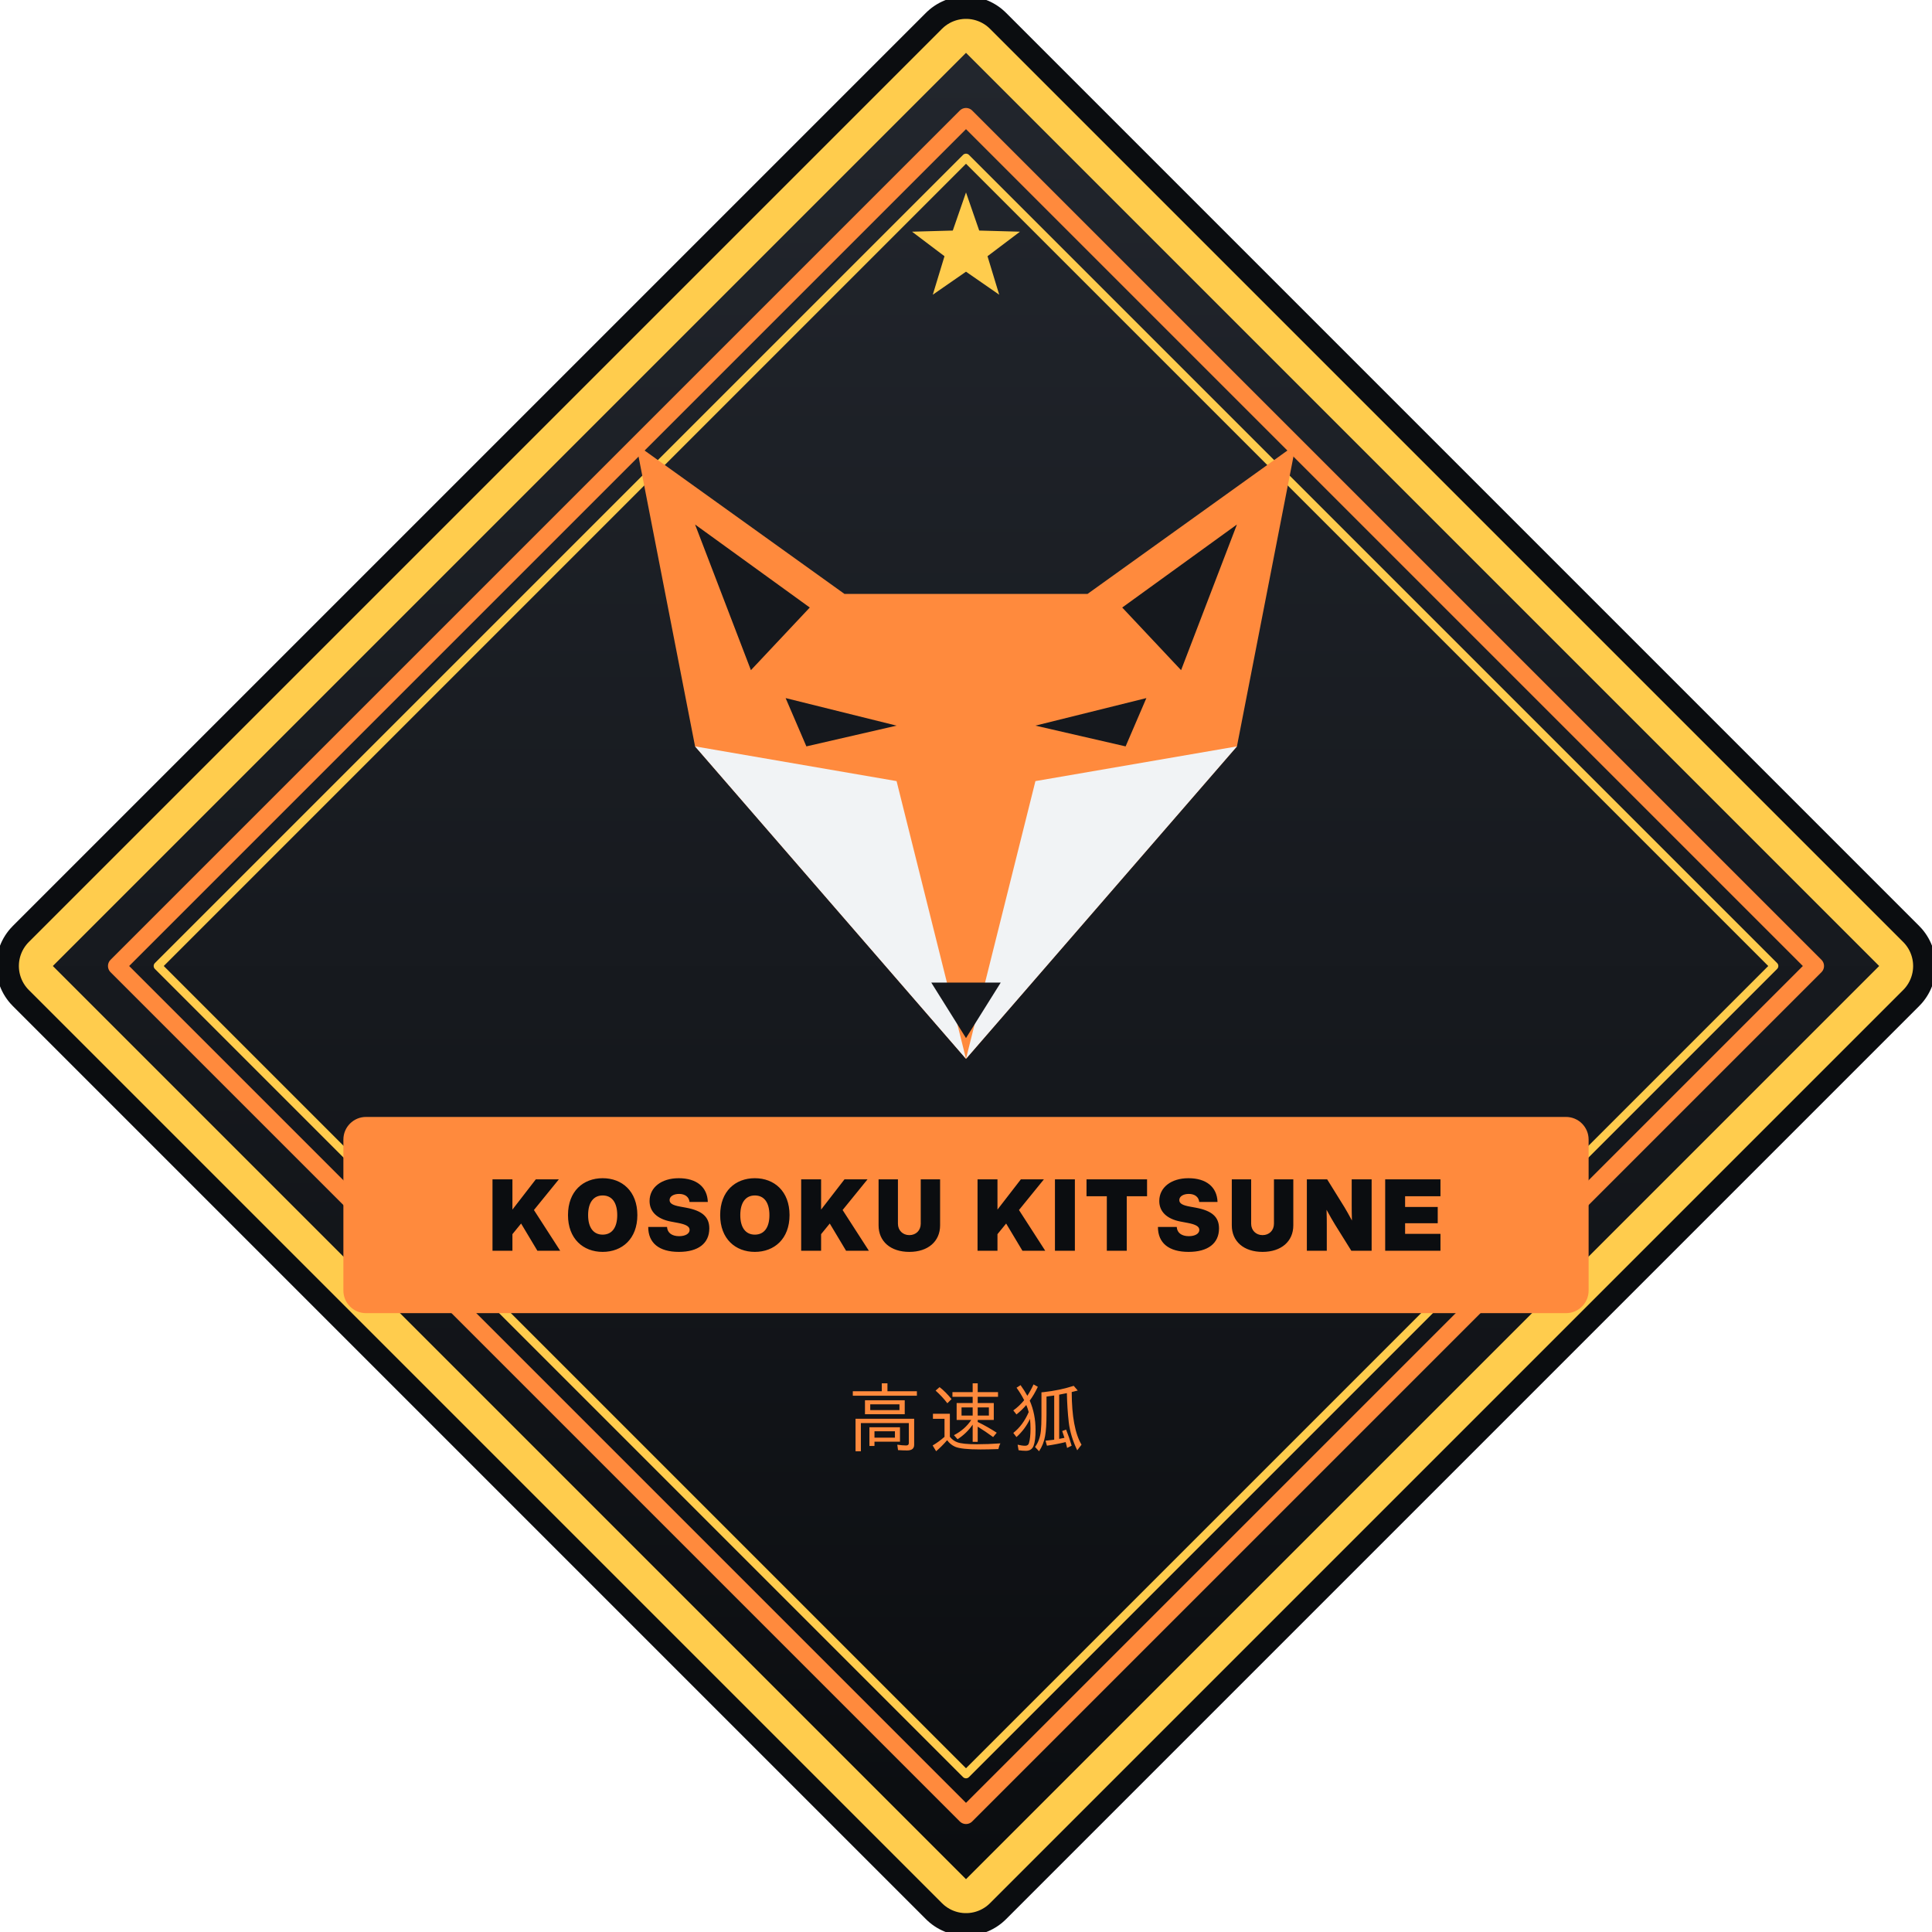
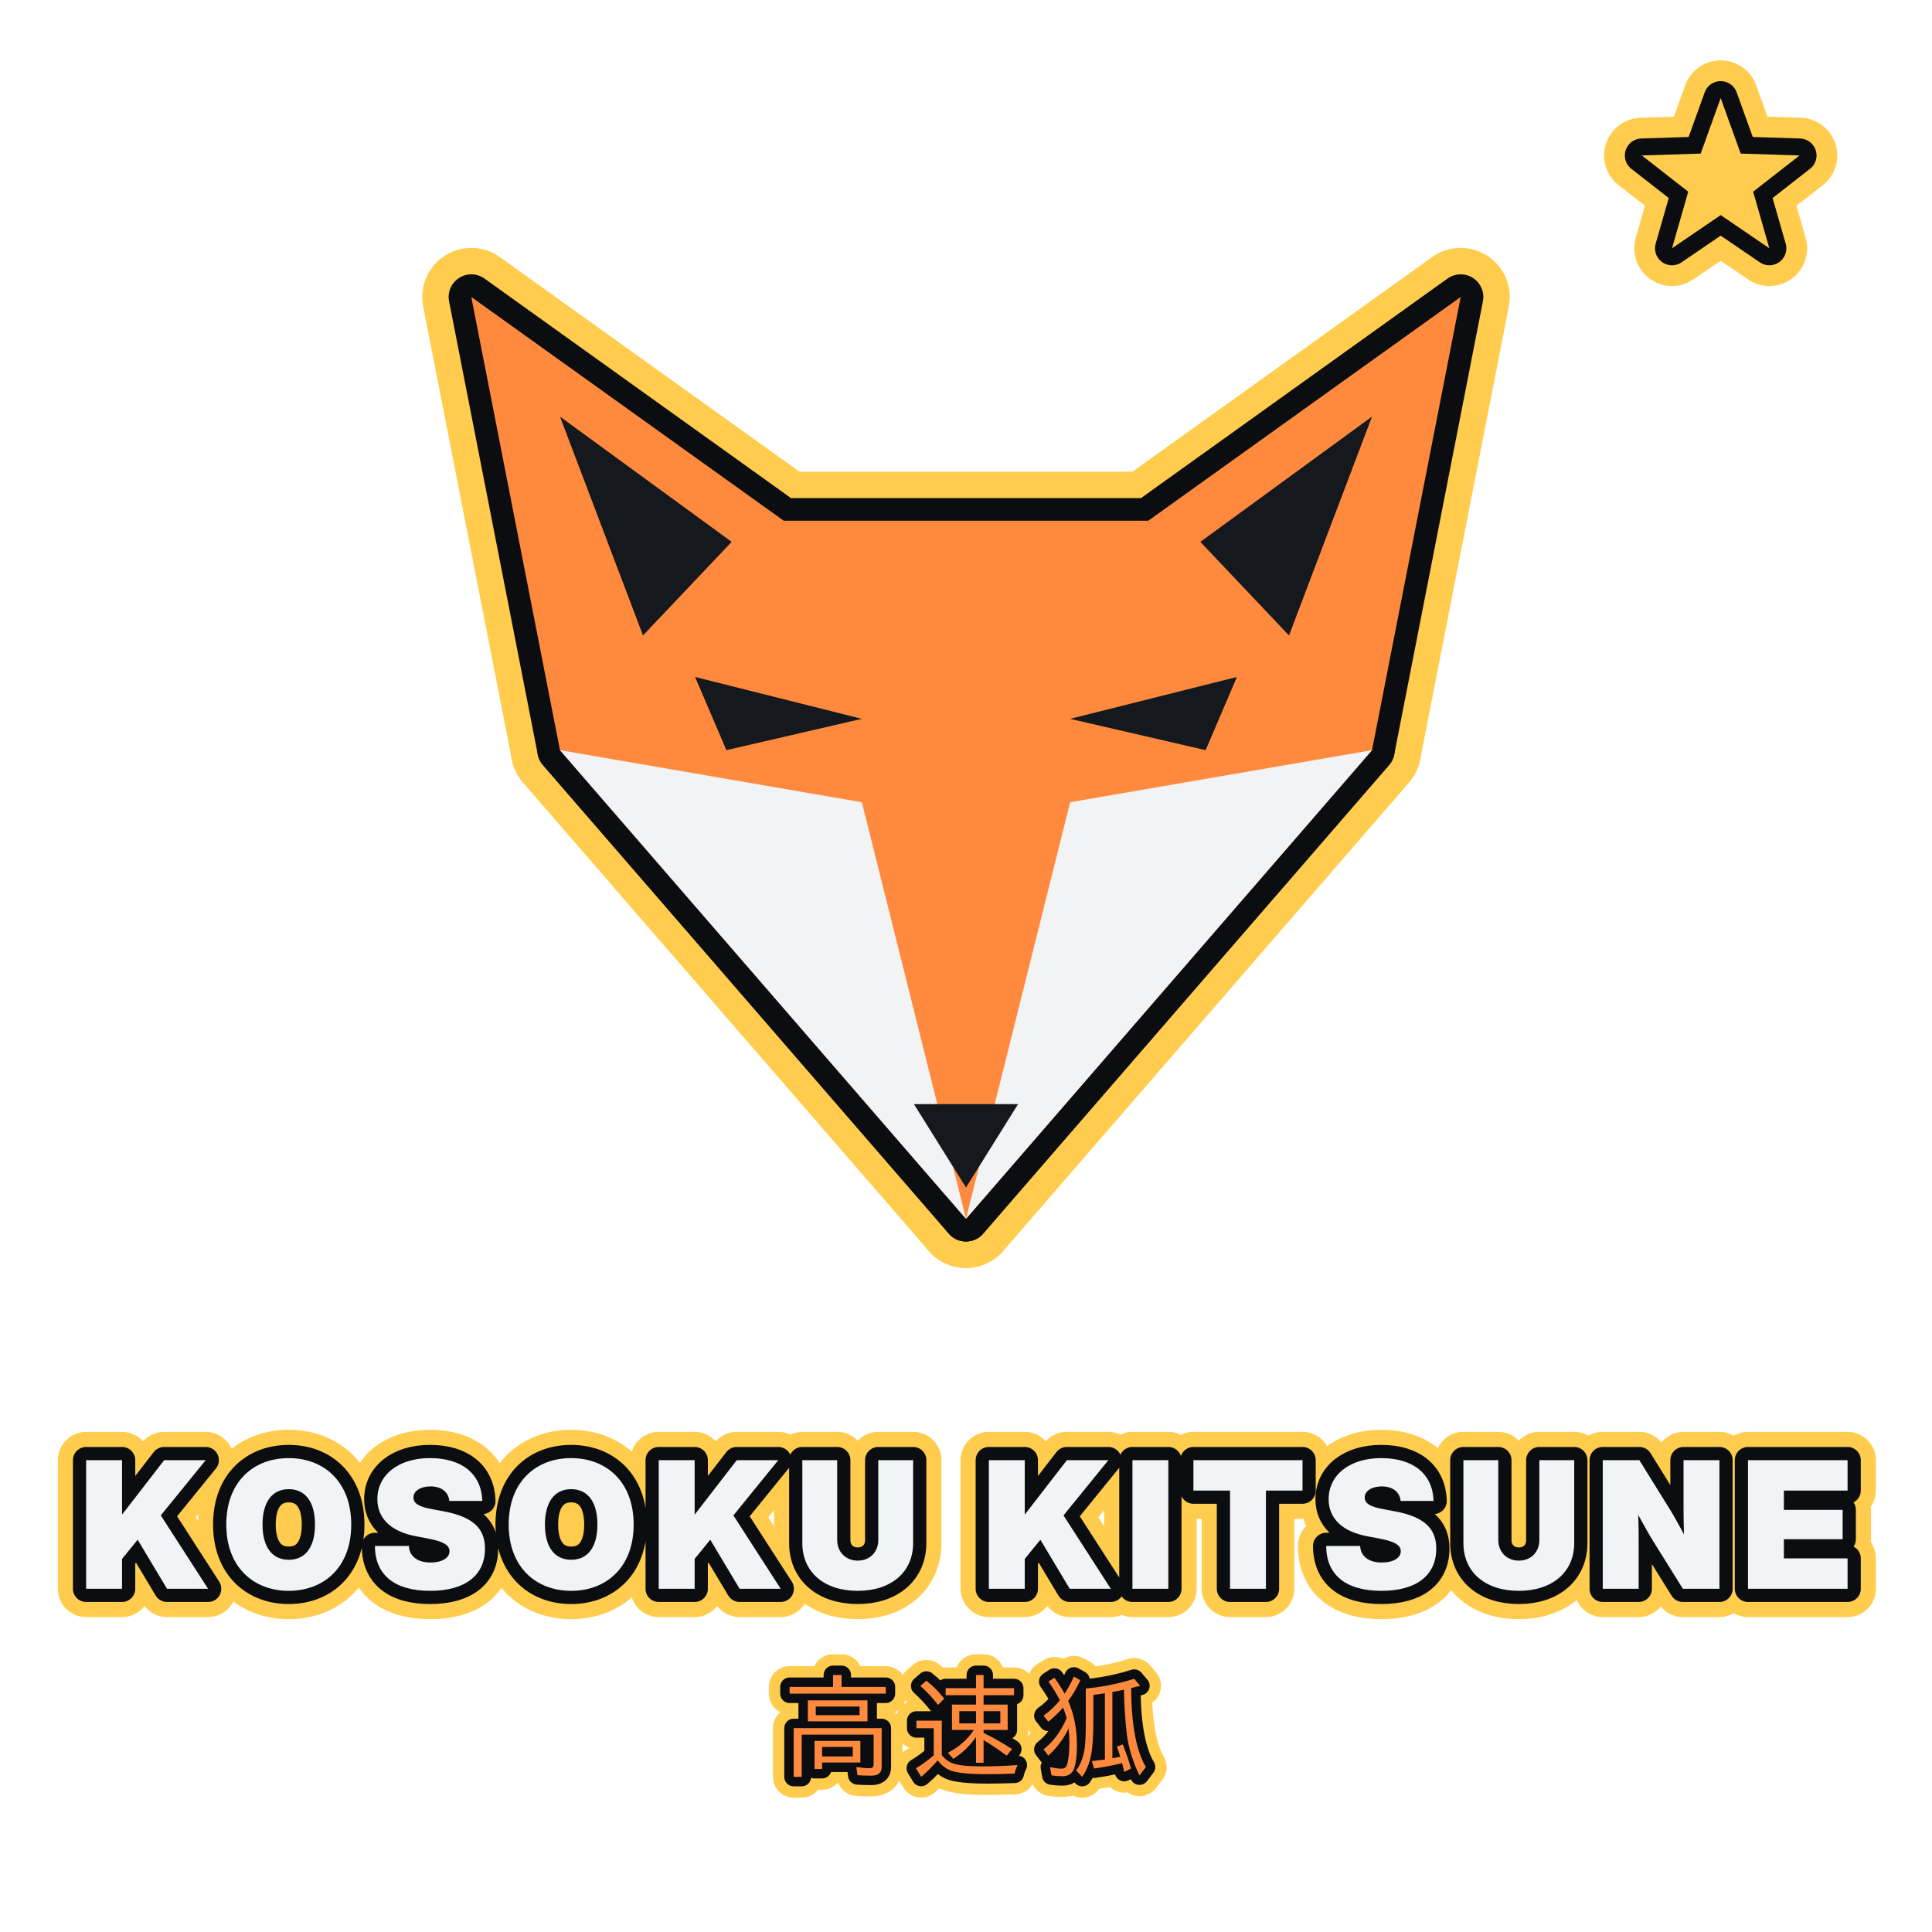
<svg xmlns="http://www.w3.org/2000/svg" viewBox="0 0 512 512" width="512" height="512">
-   <defs>
-     <linearGradient id="lg_t_kitsune_l" x1="0" y1="0" x2="0" y2="1">
-       <stop offset="0" stop-color="#22262d" />
-       <stop offset="1" stop-color="#0b0d10" />
-     </linearGradient>
-   </defs>
+   <defs />
  <g id="schnitt">
-     <path d="M256 14 L498 256 L256 498 L14 256 Z" fill="#0b0d10" stroke="#0b0d10" stroke-width="30" stroke-linejoin="round" />
-     <path d="M256 14 L498 256 L256 498 L14 256 Z" fill="#ffcc4d" stroke="#ffcc4d" stroke-width="18" stroke-linejoin="round" />
+     <path d="M124.9 78.7 L207.7 138 L304.3 138 L387.1 78.7 L363.6 198.8 L256 323 L148.4 198.8 Z" fill="#ffcc4d" stroke="#ffcc4d" stroke-width="26" stroke-linejoin="round" />
+     <path d="M148.4 110.4 L193.9 143.6 L170.4 168.4 Z" fill="#ffcc4d" stroke="#ffcc4d" stroke-width="26" stroke-linejoin="round" />
+     <path d="M363.6 110.4 L318.1 143.6 L341.6 168.4 Z" fill="#ffcc4d" stroke="#ffcc4d" stroke-width="26" stroke-linejoin="round" />
+     <path d="M148.4 198.8 L228.4 212.6 L256 323 Z" fill="#ffcc4d" stroke="#ffcc4d" stroke-width="26" stroke-linejoin="round" />
+     <path d="M363.6 198.8 L283.6 212.6 L256 323 Z" fill="#ffcc4d" stroke="#ffcc4d" stroke-width="26" stroke-linejoin="round" />
+     <path d="M184.2 179.4 L228.4 190.5 L192.5 198.8 Z" fill="#ffcc4d" stroke="#ffcc4d" stroke-width="26" stroke-linejoin="round" />
+     <path d="M327.8 179.4 L283.6 190.5 L319.5 198.8 Z" fill="#ffcc4d" stroke="#ffcc4d" stroke-width="26" stroke-linejoin="round" />
+     <path d="M242.2 292.6 L269.8 292.6 L256 314.7 Z" fill="#ffcc4d" stroke="#ffcc4d" stroke-width="26" stroke-linejoin="round" />
+     <path d="M22.83 421.039H32.344V413.126L36.484 408.048L44.26 421.039H55.147L42.613 401.599L54.507 386.961H43.505L36.736 395.721C35.272 397.619 33.808 399.494 32.344 401.393V386.961H22.83Z M76.524 421.588C85.787 421.588 93.083 415.39 93.083 404.023C93.083 392.633 85.787 386.412 76.524 386.412C67.216 386.412 59.965 392.633 59.965 404.023C59.965 415.321 67.216 421.588 76.524 421.588ZM76.524 413.354C72.064 413.354 69.571 409.901 69.571 404.023C69.571 398.122 72.064 394.646 76.524 394.646C81.007 394.646 83.477 398.122 83.477 404.023C83.477 409.901 81.007 413.354 76.524 413.354Z M114.003 421.588C123.243 421.588 128.526 417.517 128.526 410.381C128.526 404.938 125.21 401.919 117.388 400.478L114.643 399.975C111.098 399.334 109.566 398.465 109.566 396.841C109.566 395.126 111.441 393.914 114.117 393.914C116.953 393.914 118.852 395.377 119.08 397.756H127.817C127.588 390.62 122.442 386.412 113.934 386.412C105.655 386.412 100.005 390.826 100.005 397.299C100.005 402.353 103.573 405.853 110.16 407.111L113.545 407.751C117.388 408.483 119.126 409.443 119.126 411.09C119.126 412.874 117.113 414.086 114.117 414.086C110.664 414.086 108.491 412.462 108.354 409.695H99.365C99.365 417.357 104.557 421.588 114.003 421.588Z M151.367 421.588C160.63 421.588 167.926 415.39 167.926 404.023C167.926 392.633 160.63 386.412 151.367 386.412C142.058 386.412 134.808 392.633 134.808 404.023C134.808 415.321 142.058 421.588 151.367 421.588ZM151.367 413.354C146.907 413.354 144.414 409.901 144.414 404.023C144.414 398.122 146.907 394.646 151.367 394.646C155.85 394.646 158.32 398.122 158.32 404.023C158.32 409.901 155.85 413.354 151.367 413.354Z M174.574 421.039H184.088V413.126L188.228 408.048L196.004 421.039H206.891L194.358 401.599L206.251 386.961H195.25L188.48 395.721C187.016 397.619 185.552 399.494 184.088 401.393V386.961H174.574Z M227.308 421.588C236.205 421.588 241.991 416.602 241.991 408.917V386.961H232.751V408.14C232.751 411.319 230.51 413.583 227.308 413.583C224.152 413.583 221.864 411.296 221.864 408.14V386.961H212.624V408.917C212.624 416.625 218.388 421.588 227.308 421.588Z  M262.057 421.039H271.572V413.126L275.711 408.048L283.488 421.039H294.374L281.841 401.599L293.734 386.961H282.733L275.963 395.721C274.499 397.619 273.035 399.494 271.572 401.393V386.961H262.057Z M309.622 386.961H300.108V421.039H309.622Z M316.27 395.012H325.967V421.039H335.482V395.012H345.179V386.961H316.27Z M366.099 421.588C375.339 421.588 380.623 417.517 380.623 410.381C380.623 404.938 377.306 401.919 369.484 400.478L366.74 399.975C363.195 399.334 361.662 398.465 361.662 396.841C361.662 395.126 363.538 393.914 366.214 393.914C369.05 393.914 370.948 395.377 371.177 397.756H379.914C379.685 390.62 374.539 386.412 366.031 386.412C357.751 386.412 352.102 390.826 352.102 397.299C352.102 402.353 355.67 405.853 362.257 407.111L365.642 407.751C369.484 408.483 371.222 409.443 371.222 411.09C371.222 412.874 369.21 414.086 366.214 414.086C362.76 414.086 360.587 412.462 360.45 409.695H351.461C351.461 417.357 356.653 421.588 366.099 421.588Z M402.503 421.588C411.4 421.588 417.186 416.602 417.186 408.917V386.961H407.946V408.14C407.946 411.319 405.705 413.583 402.503 413.583C399.347 413.583 397.059 411.296 397.059 408.14V386.961H387.819V408.917C387.819 416.625 393.583 421.588 402.503 421.588Z M424.749 421.039H434.264V408.597C434.264 407.225 434.264 404.549 434.149 401.484C435.75 404.435 437.26 407.065 438.22 408.597L445.974 421.039H455.671V386.961H446.157V399.449C446.157 401.072 446.18 403.84 446.271 406.607C444.945 404.16 443.549 401.621 442.749 400.341L434.447 386.961H424.749Z M463.234 421.039H489.628V412.988H472.749V407.911H488.324V400.135H472.749V395.012H489.628V386.961H463.234Z" fill="#ffcc4d" stroke="#ffcc4d" stroke-width="15" stroke-linejoin="round" />
+     <path d="M228.006 461.359V467.086H217.869V468.8H215.862V461.359ZM225.999 462.955H217.869V465.489H225.999ZM223.025 447.047H234.729V448.82H209.256V447.047H220.77V443.898H223.025ZM229.896 450.621V456.173H214.09V450.621ZM216.185 452.247V454.547H227.801V452.247ZM233.646 457.975V468.317Q233.646 470.572 230.862 470.572Q229.046 470.572 227.229 470.441L226.937 468.287Q229.061 468.595 230.467 468.595Q231.521 468.595 231.521 467.628V459.689H212.464V470.895H210.34V457.975Z M258.651 460.319Q256.264 463.79 252.646 466.119L251.21 464.508Q255.648 462.179 258.08 458.458H252.279V451.735H258.651V449.244H250.609V447.384H258.651V443.898H260.658V447.384H268.729V449.244H260.658V451.735H267.045V458.458H260.658V459.264L260.922 459.381Q264.408 461.066 268.217 463.527L266.781 465.255Q263.676 462.97 260.658 461.124V467.145H258.651ZM258.651 453.478H254.228V456.715H258.651ZM260.658 453.478V456.715H265.097V453.478ZM249.584 465.138Q250.785 466.661 252.499 467.306Q254.608 468.112 260.38 468.112Q264.76 468.112 269.682 467.76Q269.14 468.756 268.876 470.03Q264.569 470.177 261.757 470.177Q254.125 470.177 251.649 469.093Q249.76 468.243 248.5 466.5Q246.303 469.049 244.12 470.88L242.743 468.595Q245.131 467.189 247.46 465.167V458.004H242.86V455.997H249.584ZM248.588 451.822Q246.654 449.259 243.915 446.783L245.497 445.406Q247.973 447.325 250.243 450.167Z M283.188 458.033Q281.27 462.12 277.812 465.255L276.553 463.614Q280.464 460.509 282.676 455.323Q282.207 453.595 281.709 452.511Q280.054 454.474 277.812 456.261L276.553 454.664Q278.882 453.024 280.874 450.592Q279.556 447.999 277.842 445.641L279.438 444.615Q281.05 446.871 282.134 448.849Q283.452 446.827 284.595 444.322L286.309 445.275Q284.8 448.468 283.086 450.768Q285.4 456.114 285.4 462.413Q285.4 466.647 284.624 468.712Q283.862 470.719 281.533 470.719Q280.127 470.719 278.647 470.485L278.267 468.287Q280.083 468.712 281.27 468.712Q282.456 468.712 282.764 467.687Q283.394 465.665 283.394 461.842Q283.394 459.967 283.188 458.033ZM289.751 449.156V456.027Q289.751 461.915 289.18 464.904Q288.594 468.214 286.792 470.895L285.195 469.196Q287.1 466.603 287.51 462.853Q287.744 460.597 287.744 456.862V447.472Q288.315 447.413 288.667 447.384Q294.951 446.696 300.576 444.894L302.173 446.754Q300.723 447.135 299.771 447.355Q299.814 461.798 303.667 468.287L301.968 470.514Q299.272 464.947 298.599 459.381Q297.983 453.976 297.852 447.794L297.544 447.853Q296.621 448.072 294.79 448.395V465.973Q296.533 465.651 296.885 465.563Q296.489 464.259 295.991 462.853L297.544 462.296Q298.804 465.431 299.741 468.683L297.939 469.576L297.793 468.946Q297.603 468.068 297.368 467.247Q293.97 468.097 289.927 468.683L289.355 466.705Q290.542 466.573 292.549 466.339L292.812 466.28V448.732Q290.923 449.039 289.751 449.156Z" fill="#ffcc4d" stroke="#ffcc4d" stroke-width="11" stroke-linejoin="round" />
+     <path d="M456 26 L461.3 40.7 L476.9 41.2 L464.6 50.8 L468.9 65.8 L456 57 L443.1 65.8 L447.4 50.8 L435.1 41.2 L450.7 40.7 Z" fill="#ffcc4d" stroke="#ffcc4d" stroke-width="20" stroke-linejoin="round" />
  </g>
  <g id="grund">
-     <path d="M256 14 L498 256 L256 498 L14 256 Z" fill="url(#lg_t_kitsune_l)" />
-   </g>
-   <g id="rahmen">
-     <g transform="translate(256 256) scale(.93) translate(-256 -256)">
-       <path d="M256 14 L498 256 L256 498 L14 256 Z" fill="none" stroke="#ff8a3d" stroke-width="5" stroke-linejoin="round" />
-     </g>
-     <g transform="translate(256 256) scale(.885) translate(-256 -256)">
-       <path d="M256 14 L498 256 L256 498 L14 256 Z" fill="none" stroke="#ffcc4d" stroke-width="2.5" stroke-linejoin="round" />
-     </g>
+     <path d="M124.9 78.7 L207.7 138 L304.3 138 L387.1 78.7 L363.6 198.8 L256 323 L148.4 198.8 Z" fill="#0b0d10" stroke="#0b0d10" stroke-width="12" stroke-linejoin="round" />
+     <path d="M148.4 110.4 L193.9 143.6 L170.4 168.4 Z" fill="#0b0d10" stroke="#0b0d10" stroke-width="12" stroke-linejoin="round" />
+     <path d="M363.6 110.4 L318.1 143.6 L341.6 168.4 Z" fill="#0b0d10" stroke="#0b0d10" stroke-width="12" stroke-linejoin="round" />
+     <path d="M148.4 198.8 L228.4 212.6 L256 323 Z" fill="#0b0d10" stroke="#0b0d10" stroke-width="12" stroke-linejoin="round" />
+     <path d="M363.6 198.8 L283.6 212.6 L256 323 Z" fill="#0b0d10" stroke="#0b0d10" stroke-width="12" stroke-linejoin="round" />
+     <path d="M184.2 179.4 L228.4 190.5 L192.5 198.8 Z" fill="#0b0d10" stroke="#0b0d10" stroke-width="12" stroke-linejoin="round" />
+     <path d="M327.8 179.4 L283.6 190.5 L319.5 198.8 Z" fill="#0b0d10" stroke="#0b0d10" stroke-width="12" stroke-linejoin="round" />
+     <path d="M242.2 292.6 L269.8 292.6 L256 314.7 Z" fill="#0b0d10" stroke="#0b0d10" stroke-width="12" stroke-linejoin="round" />
+     <path d="M22.83 421.039H32.344V413.126L36.484 408.048L44.26 421.039H55.147L42.613 401.599L54.507 386.961H43.505L36.736 395.721C35.272 397.619 33.808 399.494 32.344 401.393V386.961H22.83Z M76.524 421.588C85.787 421.588 93.083 415.39 93.083 404.023C93.083 392.633 85.787 386.412 76.524 386.412C67.216 386.412 59.965 392.633 59.965 404.023C59.965 415.321 67.216 421.588 76.524 421.588ZM76.524 413.354C72.064 413.354 69.571 409.901 69.571 404.023C69.571 398.122 72.064 394.646 76.524 394.646C81.007 394.646 83.477 398.122 83.477 404.023C83.477 409.901 81.007 413.354 76.524 413.354Z M114.003 421.588C123.243 421.588 128.526 417.517 128.526 410.381C128.526 404.938 125.21 401.919 117.388 400.478L114.643 399.975C111.098 399.334 109.566 398.465 109.566 396.841C109.566 395.126 111.441 393.914 114.117 393.914C116.953 393.914 118.852 395.377 119.08 397.756H127.817C127.588 390.62 122.442 386.412 113.934 386.412C105.655 386.412 100.005 390.826 100.005 397.299C100.005 402.353 103.573 405.853 110.16 407.111L113.545 407.751C117.388 408.483 119.126 409.443 119.126 411.09C119.126 412.874 117.113 414.086 114.117 414.086C110.664 414.086 108.491 412.462 108.354 409.695H99.365C99.365 417.357 104.557 421.588 114.003 421.588Z M151.367 421.588C160.63 421.588 167.926 415.39 167.926 404.023C167.926 392.633 160.63 386.412 151.367 386.412C142.058 386.412 134.808 392.633 134.808 404.023C134.808 415.321 142.058 421.588 151.367 421.588ZM151.367 413.354C146.907 413.354 144.414 409.901 144.414 404.023C144.414 398.122 146.907 394.646 151.367 394.646C155.85 394.646 158.32 398.122 158.32 404.023C158.32 409.901 155.85 413.354 151.367 413.354Z M174.574 421.039H184.088V413.126L188.228 408.048L196.004 421.039H206.891L194.358 401.599L206.251 386.961H195.25L188.48 395.721C187.016 397.619 185.552 399.494 184.088 401.393V386.961H174.574Z M227.308 421.588C236.205 421.588 241.991 416.602 241.991 408.917V386.961H232.751V408.14C232.751 411.319 230.51 413.583 227.308 413.583C224.152 413.583 221.864 411.296 221.864 408.14V386.961H212.624V408.917C212.624 416.625 218.388 421.588 227.308 421.588Z  M262.057 421.039H271.572V413.126L275.711 408.048L283.488 421.039H294.374L281.841 401.599L293.734 386.961H282.733L275.963 395.721C274.499 397.619 273.035 399.494 271.572 401.393V386.961H262.057Z M309.622 386.961H300.108V421.039H309.622Z M316.27 395.012H325.967V421.039H335.482V395.012H345.179V386.961H316.27Z M366.099 421.588C375.339 421.588 380.623 417.517 380.623 410.381C380.623 404.938 377.306 401.919 369.484 400.478L366.74 399.975C363.195 399.334 361.662 398.465 361.662 396.841C361.662 395.126 363.538 393.914 366.214 393.914C369.05 393.914 370.948 395.377 371.177 397.756H379.914C379.685 390.62 374.539 386.412 366.031 386.412C357.751 386.412 352.102 390.826 352.102 397.299C352.102 402.353 355.67 405.853 362.257 407.111L365.642 407.751C369.484 408.483 371.222 409.443 371.222 411.09C371.222 412.874 369.21 414.086 366.214 414.086C362.76 414.086 360.587 412.462 360.45 409.695H351.461C351.461 417.357 356.653 421.588 366.099 421.588Z M402.503 421.588C411.4 421.588 417.186 416.602 417.186 408.917V386.961H407.946V408.14C407.946 411.319 405.705 413.583 402.503 413.583C399.347 413.583 397.059 411.296 397.059 408.14V386.961H387.819V408.917C387.819 416.625 393.583 421.588 402.503 421.588Z M424.749 421.039H434.264V408.597C434.264 407.225 434.264 404.549 434.149 401.484C435.75 404.435 437.26 407.065 438.22 408.597L445.974 421.039H455.671V386.961H446.157V399.449C446.157 401.072 446.18 403.84 446.271 406.607C444.945 404.16 443.549 401.621 442.749 400.341L434.447 386.961H424.749Z M463.234 421.039H489.628V412.988H472.749V407.911H488.324V400.135H472.749V395.012H489.628V386.961H463.234Z" fill="#0b0d10" stroke="#0b0d10" stroke-width="7" stroke-linejoin="round" />
+     <path d="M228.006 461.359V467.086H217.869V468.8H215.862V461.359ZM225.999 462.955H217.869V465.489H225.999ZM223.025 447.047H234.729V448.82H209.256V447.047H220.77V443.898H223.025ZM229.896 450.621V456.173H214.09V450.621ZM216.185 452.247V454.547H227.801V452.247ZM233.646 457.975V468.317Q233.646 470.572 230.862 470.572Q229.046 470.572 227.229 470.441L226.937 468.287Q229.061 468.595 230.467 468.595Q231.521 468.595 231.521 467.628V459.689H212.464V470.895H210.34V457.975Z M258.651 460.319Q256.264 463.79 252.646 466.119L251.21 464.508Q255.648 462.179 258.08 458.458H252.279V451.735H258.651V449.244H250.609V447.384H258.651V443.898H260.658V447.384H268.729V449.244H260.658V451.735H267.045V458.458H260.658V459.264L260.922 459.381Q264.408 461.066 268.217 463.527L266.781 465.255Q263.676 462.97 260.658 461.124V467.145H258.651ZM258.651 453.478H254.228V456.715H258.651ZM260.658 453.478V456.715H265.097V453.478ZM249.584 465.138Q250.785 466.661 252.499 467.306Q254.608 468.112 260.38 468.112Q264.76 468.112 269.682 467.76Q269.14 468.756 268.876 470.03Q264.569 470.177 261.757 470.177Q254.125 470.177 251.649 469.093Q249.76 468.243 248.5 466.5Q246.303 469.049 244.12 470.88L242.743 468.595Q245.131 467.189 247.46 465.167V458.004H242.86V455.997H249.584ZM248.588 451.822Q246.654 449.259 243.915 446.783L245.497 445.406Q247.973 447.325 250.243 450.167Z M283.188 458.033Q281.27 462.12 277.812 465.255L276.553 463.614Q280.464 460.509 282.676 455.323Q282.207 453.595 281.709 452.511Q280.054 454.474 277.812 456.261L276.553 454.664Q278.882 453.024 280.874 450.592Q279.556 447.999 277.842 445.641L279.438 444.615Q281.05 446.871 282.134 448.849Q283.452 446.827 284.595 444.322L286.309 445.275Q284.8 448.468 283.086 450.768Q285.4 456.114 285.4 462.413Q285.4 466.647 284.624 468.712Q283.862 470.719 281.533 470.719Q280.127 470.719 278.647 470.485L278.267 468.287Q280.083 468.712 281.27 468.712Q282.456 468.712 282.764 467.687Q283.394 465.665 283.394 461.842Q283.394 459.967 283.188 458.033ZM289.751 449.156V456.027Q289.751 461.915 289.18 464.904Q288.594 468.214 286.792 470.895L285.195 469.196Q287.1 466.603 287.51 462.853Q287.744 460.597 287.744 456.862V447.472Q288.315 447.413 288.667 447.384Q294.951 446.696 300.576 444.894L302.173 446.754Q300.723 447.135 299.771 447.355Q299.814 461.798 303.667 468.287L301.968 470.514Q299.272 464.947 298.599 459.381Q297.983 453.976 297.852 447.794L297.544 447.853Q296.621 448.072 294.79 448.395V465.973Q296.533 465.651 296.885 465.563Q296.489 464.259 295.991 462.853L297.544 462.296Q298.804 465.431 299.741 468.683L297.939 469.576L297.793 468.946Q297.603 468.068 297.368 467.247Q293.97 468.097 289.927 468.683L289.355 466.705Q290.542 466.573 292.549 466.339L292.812 466.28V448.732Q290.923 449.039 289.751 449.156Z" fill="#0b0d10" stroke="#0b0d10" stroke-width="5" stroke-linejoin="round" />
+     <path d="M456 26 L461.3 40.7 L476.9 41.2 L464.6 50.8 L468.9 65.8 L456 57 L443.1 65.8 L447.4 50.8 L435.1 41.2 L450.7 40.7 Z" fill="#0b0d10" stroke="#0b0d10" stroke-width="9" stroke-linejoin="round" />
  </g>
  <g id="motiv">
-     <path d="M168.6 117.8 L223.8 157.4 L288.2 157.4 L343.4 117.8 L327.8 197.8 L256 280.6 L184.2 197.8 Z" fill="#ff8a3d" fill-rule="evenodd" />
-     <path d="M184.2 139 L214.6 161 L199 177.6 Z" fill="#15181d" />
-     <path d="M327.8 139 L297.4 161 L313 177.6 Z" fill="#15181d" />
-     <path d="M184.2 197.8 L237.6 207 L256 280.6 Z" fill="#f1f3f5" />
-     <path d="M327.8 197.8 L274.4 207 L256 280.6 Z" fill="#f1f3f5" />
-     <path d="M208.2 185 L237.6 192.3 L213.7 197.8 Z" fill="#15181d" />
-     <path d="M303.8 185 L274.4 192.3 L298.3 197.8 Z" fill="#15181d" />
-     <path d="M246.8 260.4 L265.2 260.4 L256 275.1 Z" fill="#15181d" />
+     <path d="M124.9 78.7 L207.7 138 L304.3 138 L387.1 78.7 L363.6 198.8 L256 323 L148.4 198.8 Z" fill="#ff8a3d" fill-rule="evenodd" />
+     <path d="M148.4 110.4 L193.9 143.6 L170.4 168.4 Z" fill="#15181d" />
+     <path d="M363.6 110.4 L318.1 143.6 L341.6 168.4 Z" fill="#15181d" />
+     <path d="M148.4 198.8 L228.4 212.6 L256 323 Z" fill="#f1f3f5" />
+     <path d="M363.6 198.8 L283.6 212.6 L256 323 Z" fill="#f1f3f5" />
+     <path d="M184.2 179.4 L228.4 190.5 L192.5 198.8 Z" fill="#15181d" />
+     <path d="M327.8 179.4 L283.6 190.5 L319.5 198.8 Z" fill="#15181d" />
+     <path d="M242.2 292.6 L269.8 292.6 L256 314.7 Z" fill="#15181d" />
  </g>
  <g id="schrift">
-     <path d="M97 296 H415 A6 6 0 0 1 421 302 V342 A6 6 0 0 1 415 348 H97 A6 6 0 0 1 91 342 V302 A6 6 0 0 1 97 296 Z" fill="#ff8a3d" />
-     <path d="M100 302 H412 A3 3 0 0 1 415 305 V339 A3 3 0 0 1 412 342 H100 A3 3 0 0 1 97 339 V305 A3 3 0 0 1 100 302 Z" fill="none" />
-     <path d="M130.517 331.458H135.798V327.065L138.096 324.247L142.412 331.458H148.455L141.498 320.667L148.1 312.542H141.993L138.235 317.404C137.423 318.458 136.61 319.499 135.798 320.553V312.542H130.517Z M159.714 331.763C164.856 331.763 168.906 328.322 168.906 322.013C168.906 315.69 164.856 312.237 159.714 312.237C154.547 312.237 150.523 315.69 150.523 322.013C150.523 328.284 154.547 331.763 159.714 331.763ZM159.714 327.192C157.239 327.192 155.855 325.275 155.855 322.013C155.855 318.737 157.239 316.808 159.714 316.808C162.203 316.808 163.574 318.737 163.574 322.013C163.574 325.275 162.203 327.192 159.714 327.192Z M179.911 331.763C185.04 331.763 187.973 329.503 187.973 325.542C187.973 322.521 186.132 320.845 181.79 320.045L180.267 319.766C178.299 319.41 177.448 318.928 177.448 318.026C177.448 317.074 178.489 316.401 179.975 316.401C181.549 316.401 182.603 317.214 182.73 318.534H187.579C187.452 314.573 184.596 312.237 179.873 312.237C175.277 312.237 172.142 314.688 172.142 318.28C172.142 321.086 174.122 323.028 177.778 323.727L179.657 324.082C181.79 324.488 182.755 325.021 182.755 325.936C182.755 326.926 181.638 327.599 179.975 327.599C178.058 327.599 176.852 326.697 176.775 325.161H171.786C171.786 329.414 174.668 331.763 179.911 331.763Z M200.044 331.763C205.186 331.763 209.236 328.322 209.236 322.013C209.236 315.69 205.186 312.237 200.044 312.237C194.877 312.237 190.853 315.69 190.853 322.013C190.853 328.284 194.877 331.763 200.044 331.763ZM200.044 327.192C197.569 327.192 196.185 325.275 196.185 322.013C196.185 318.737 197.569 316.808 200.044 316.808C202.533 316.808 203.904 318.737 203.904 322.013C203.904 325.275 202.533 327.192 200.044 327.192Z M212.319 331.458H217.6V327.065L219.898 324.247L224.215 331.458H230.258L223.301 320.667L229.902 312.542H223.796L220.038 317.404C219.225 318.458 218.413 319.499 217.6 320.553V312.542H212.319Z M240.984 331.763C245.922 331.763 249.134 328.995 249.134 324.729V312.542H244.005V324.298C244.005 326.062 242.761 327.319 240.984 327.319C239.232 327.319 237.962 326.05 237.962 324.298V312.542H232.833V324.729C232.833 329.008 236.033 331.763 240.984 331.763Z  M259.059 331.458H264.34V327.065L266.638 324.247L270.954 331.458H276.997L270.04 320.667L276.642 312.542H270.535L266.778 317.404C265.965 318.458 265.153 319.499 264.34 320.553V312.542H259.059Z M284.854 312.542H279.573V331.458H284.854Z M287.938 317.011H293.32V331.458H298.602V317.011H303.984V312.542H287.938Z M314.99 331.763C320.119 331.763 323.051 329.503 323.051 325.542C323.051 322.521 321.21 320.845 316.869 320.045L315.345 319.766C313.377 319.41 312.527 318.928 312.527 318.026C312.527 317.074 313.568 316.401 315.053 316.401C316.627 316.401 317.681 317.214 317.808 318.534H322.658C322.531 314.573 319.674 312.237 314.952 312.237C310.356 312.237 307.22 314.688 307.22 318.28C307.22 321.086 309.201 323.028 312.857 323.727L314.736 324.082C316.869 324.488 317.834 325.021 317.834 325.936C317.834 326.926 316.716 327.599 315.053 327.599C313.136 327.599 311.93 326.697 311.854 325.161H306.865C306.865 329.414 309.747 331.763 314.99 331.763Z M334.59 331.763C339.528 331.763 342.74 328.995 342.74 324.729V312.542H337.611V324.298C337.611 326.062 336.367 327.319 334.59 327.319C332.838 327.319 331.568 326.05 331.568 324.298V312.542H326.439V324.729C326.439 329.008 329.639 331.763 334.59 331.763Z M346.331 331.458H351.613V324.552C351.613 323.79 351.613 322.305 351.549 320.604C352.438 322.241 353.276 323.701 353.809 324.552L358.113 331.458H363.496V312.542H358.214V319.474C358.214 320.375 358.227 321.911 358.278 323.447C357.541 322.089 356.767 320.68 356.323 319.969L351.714 312.542H346.331Z M367.087 331.458H381.737V326.989H372.368V324.171H381.014V319.854H372.368V317.011H381.737V312.542H367.087Z" fill="#0b0d10" />
-     <path d="M238.504 378.239V382.057H231.746V383.2H230.408V378.239ZM237.166 379.304H231.746V380.993H237.166ZM235.184 368.698H242.986V369.88H226.004V368.698H233.68V366.598H235.184ZM239.764 371.081V374.782H229.227V371.081ZM230.623 372.165V373.698H238.367V372.165ZM242.264 375.983V382.878Q242.264 384.382 240.408 384.382Q239.197 384.382 237.986 384.294L237.791 382.858Q239.207 383.063 240.145 383.063Q240.848 383.063 240.848 382.419V377.126H228.143V384.596H226.727V375.983Z M257.768 377.546Q256.176 379.86 253.764 381.413L252.807 380.339Q255.766 378.786 257.387 376.305H253.52V371.823H257.768V370.163H252.406V368.923H257.768V366.598H259.105V368.923H264.486V370.163H259.105V371.823H263.363V376.305H259.105V376.843L259.281 376.921Q261.605 378.044 264.145 379.684L263.188 380.837Q261.117 379.313 259.105 378.083V382.096H257.768ZM257.768 372.985H254.818V375.143H257.768ZM259.105 372.985V375.143H262.064V372.985ZM251.723 380.759Q252.523 381.774 253.666 382.204Q255.072 382.741 258.92 382.741Q261.84 382.741 265.121 382.507Q264.76 383.171 264.584 384.02Q261.713 384.118 259.838 384.118Q254.75 384.118 253.1 383.395Q251.84 382.829 251.0 381.667Q249.535 383.366 248.08 384.587L247.162 383.063Q248.754 382.126 250.307 380.778V376.003H247.24V374.665H251.723ZM251.059 371.882Q249.77 370.173 247.943 368.522L248.998 367.604Q250.648 368.884 252.162 370.778Z M272.959 376.022Q271.68 378.747 269.375 380.837L268.535 379.743Q271.143 377.673 272.617 374.216Q272.305 373.063 271.973 372.341Q270.869 373.649 269.375 374.841L268.535 373.776Q270.088 372.682 271.416 371.061Q270.537 369.333 269.395 367.761L270.459 367.077Q271.533 368.581 272.256 369.899Q273.135 368.552 273.896 366.882L275.039 367.516Q274.033 369.645 272.891 371.179Q274.434 374.743 274.434 378.942Q274.434 381.764 273.916 383.141Q273.408 384.479 271.855 384.479Q270.918 384.479 269.932 384.323L269.678 382.858Q270.889 383.141 271.68 383.141Q272.471 383.141 272.676 382.458Q273.096 381.11 273.096 378.561Q273.096 377.311 272.959 376.022ZM277.334 370.104V374.684Q277.334 378.61 276.953 380.602Q276.562 382.809 275.361 384.596L274.297 383.464Q275.566 381.735 275.84 379.235Q275.996 377.731 275.996 375.241V368.981Q276.377 368.942 276.611 368.923Q280.801 368.464 284.551 367.262L285.615 368.503Q284.648 368.757 284.014 368.903Q284.043 378.532 286.611 382.858L285.479 384.343Q283.682 380.632 283.232 376.921Q282.822 373.317 282.734 369.196L282.529 369.235Q281.914 369.382 280.693 369.596V381.315Q281.855 381.1 282.09 381.042Q281.826 380.173 281.494 379.235L282.529 378.864Q283.369 380.954 283.994 383.122L282.793 383.718L282.695 383.298Q282.568 382.712 282.412 382.165Q280.146 382.731 277.451 383.122L277.07 381.804Q277.861 381.716 279.199 381.559L279.375 381.52V369.821Q278.115 370.026 277.334 370.104Z" fill="#ff8a3d" />
-     <path d="M256 51 L259.5 61.1 L270.3 61.4 L261.7 67.9 L264.8 78.1 L256 72 L247.2 78.1 L250.3 67.9 L241.7 61.4 L252.5 61.1 Z" fill="#ffcc4d" />
+     <path d="M22.83 421.039H32.344V413.126L36.484 408.048L44.26 421.039H55.147L42.613 401.599L54.507 386.961H43.505L36.736 395.721C35.272 397.619 33.808 399.494 32.344 401.393V386.961H22.83Z M76.524 421.588C85.787 421.588 93.083 415.39 93.083 404.023C93.083 392.633 85.787 386.412 76.524 386.412C67.216 386.412 59.965 392.633 59.965 404.023C59.965 415.321 67.216 421.588 76.524 421.588ZM76.524 413.354C72.064 413.354 69.571 409.901 69.571 404.023C69.571 398.122 72.064 394.646 76.524 394.646C81.007 394.646 83.477 398.122 83.477 404.023C83.477 409.901 81.007 413.354 76.524 413.354Z M114.003 421.588C123.243 421.588 128.526 417.517 128.526 410.381C128.526 404.938 125.21 401.919 117.388 400.478L114.643 399.975C111.098 399.334 109.566 398.465 109.566 396.841C109.566 395.126 111.441 393.914 114.117 393.914C116.953 393.914 118.852 395.377 119.08 397.756H127.817C127.588 390.62 122.442 386.412 113.934 386.412C105.655 386.412 100.005 390.826 100.005 397.299C100.005 402.353 103.573 405.853 110.16 407.111L113.545 407.751C117.388 408.483 119.126 409.443 119.126 411.09C119.126 412.874 117.113 414.086 114.117 414.086C110.664 414.086 108.491 412.462 108.354 409.695H99.365C99.365 417.357 104.557 421.588 114.003 421.588Z M151.367 421.588C160.63 421.588 167.926 415.39 167.926 404.023C167.926 392.633 160.63 386.412 151.367 386.412C142.058 386.412 134.808 392.633 134.808 404.023C134.808 415.321 142.058 421.588 151.367 421.588ZM151.367 413.354C146.907 413.354 144.414 409.901 144.414 404.023C144.414 398.122 146.907 394.646 151.367 394.646C155.85 394.646 158.32 398.122 158.32 404.023C158.32 409.901 155.85 413.354 151.367 413.354Z M174.574 421.039H184.088V413.126L188.228 408.048L196.004 421.039H206.891L194.358 401.599L206.251 386.961H195.25L188.48 395.721C187.016 397.619 185.552 399.494 184.088 401.393V386.961H174.574Z M227.308 421.588C236.205 421.588 241.991 416.602 241.991 408.917V386.961H232.751V408.14C232.751 411.319 230.51 413.583 227.308 413.583C224.152 413.583 221.864 411.296 221.864 408.14V386.961H212.624V408.917C212.624 416.625 218.388 421.588 227.308 421.588Z  M262.057 421.039H271.572V413.126L275.711 408.048L283.488 421.039H294.374L281.841 401.599L293.734 386.961H282.733L275.963 395.721C274.499 397.619 273.035 399.494 271.572 401.393V386.961H262.057Z M309.622 386.961H300.108V421.039H309.622Z M316.27 395.012H325.967V421.039H335.482V395.012H345.179V386.961H316.27Z M366.099 421.588C375.339 421.588 380.623 417.517 380.623 410.381C380.623 404.938 377.306 401.919 369.484 400.478L366.74 399.975C363.195 399.334 361.662 398.465 361.662 396.841C361.662 395.126 363.538 393.914 366.214 393.914C369.05 393.914 370.948 395.377 371.177 397.756H379.914C379.685 390.62 374.539 386.412 366.031 386.412C357.751 386.412 352.102 390.826 352.102 397.299C352.102 402.353 355.67 405.853 362.257 407.111L365.642 407.751C369.484 408.483 371.222 409.443 371.222 411.09C371.222 412.874 369.21 414.086 366.214 414.086C362.76 414.086 360.587 412.462 360.45 409.695H351.461C351.461 417.357 356.653 421.588 366.099 421.588Z M402.503 421.588C411.4 421.588 417.186 416.602 417.186 408.917V386.961H407.946V408.14C407.946 411.319 405.705 413.583 402.503 413.583C399.347 413.583 397.059 411.296 397.059 408.14V386.961H387.819V408.917C387.819 416.625 393.583 421.588 402.503 421.588Z M424.749 421.039H434.264V408.597C434.264 407.225 434.264 404.549 434.149 401.484C435.75 404.435 437.26 407.065 438.22 408.597L445.974 421.039H455.671V386.961H446.157V399.449C446.157 401.072 446.18 403.84 446.271 406.607C444.945 404.16 443.549 401.621 442.749 400.341L434.447 386.961H424.749Z M463.234 421.039H489.628V412.988H472.749V407.911H488.324V400.135H472.749V395.012H489.628V386.961H463.234Z" fill="#f1f3f5" />
+     <path d="M228.006 461.359V467.086H217.869V468.8H215.862V461.359ZM225.999 462.955H217.869V465.489H225.999ZM223.025 447.047H234.729V448.82H209.256V447.047H220.77V443.898H223.025ZM229.896 450.621V456.173H214.09V450.621ZM216.185 452.247V454.547H227.801V452.247ZM233.646 457.975V468.317Q233.646 470.572 230.862 470.572Q229.046 470.572 227.229 470.441L226.937 468.287Q229.061 468.595 230.467 468.595Q231.521 468.595 231.521 467.628V459.689H212.464V470.895H210.34V457.975Z M258.651 460.319Q256.264 463.79 252.646 466.119L251.21 464.508Q255.648 462.179 258.08 458.458H252.279V451.735H258.651V449.244H250.609V447.384H258.651V443.898H260.658V447.384H268.729V449.244H260.658V451.735H267.045V458.458H260.658V459.264L260.922 459.381Q264.408 461.066 268.217 463.527L266.781 465.255Q263.676 462.97 260.658 461.124V467.145H258.651ZM258.651 453.478H254.228V456.715H258.651ZM260.658 453.478V456.715H265.097V453.478ZM249.584 465.138Q250.785 466.661 252.499 467.306Q254.608 468.112 260.38 468.112Q264.76 468.112 269.682 467.76Q269.14 468.756 268.876 470.03Q264.569 470.177 261.757 470.177Q254.125 470.177 251.649 469.093Q249.76 468.243 248.5 466.5Q246.303 469.049 244.12 470.88L242.743 468.595Q245.131 467.189 247.46 465.167V458.004H242.86V455.997H249.584ZM248.588 451.822Q246.654 449.259 243.915 446.783L245.497 445.406Q247.973 447.325 250.243 450.167Z M283.188 458.033Q281.27 462.12 277.812 465.255L276.553 463.614Q280.464 460.509 282.676 455.323Q282.207 453.595 281.709 452.511Q280.054 454.474 277.812 456.261L276.553 454.664Q278.882 453.024 280.874 450.592Q279.556 447.999 277.842 445.641L279.438 444.615Q281.05 446.871 282.134 448.849Q283.452 446.827 284.595 444.322L286.309 445.275Q284.8 448.468 283.086 450.768Q285.4 456.114 285.4 462.413Q285.4 466.647 284.624 468.712Q283.862 470.719 281.533 470.719Q280.127 470.719 278.647 470.485L278.267 468.287Q280.083 468.712 281.27 468.712Q282.456 468.712 282.764 467.687Q283.394 465.665 283.394 461.842Q283.394 459.967 283.188 458.033ZM289.751 449.156V456.027Q289.751 461.915 289.18 464.904Q288.594 468.214 286.792 470.895L285.195 469.196Q287.1 466.603 287.51 462.853Q287.744 460.597 287.744 456.862V447.472Q288.315 447.413 288.667 447.384Q294.951 446.696 300.576 444.894L302.173 446.754Q300.723 447.135 299.771 447.355Q299.814 461.798 303.667 468.287L301.968 470.514Q299.272 464.947 298.599 459.381Q297.983 453.976 297.852 447.794L297.544 447.853Q296.621 448.072 294.79 448.395V465.973Q296.533 465.651 296.885 465.563Q296.489 464.259 295.991 462.853L297.544 462.296Q298.804 465.431 299.741 468.683L297.939 469.576L297.793 468.946Q297.603 468.068 297.368 467.247Q293.97 468.097 289.927 468.683L289.355 466.705Q290.542 466.573 292.549 466.339L292.812 466.28V448.732Q290.923 449.039 289.751 449.156Z" fill="#ff8a3d" />
+     <path d="M456 26 L461.3 40.7 L476.9 41.2 L464.6 50.8 L468.9 65.8 L456 57 L443.1 65.8 L447.4 50.8 L435.1 41.2 L450.7 40.7 Z" fill="#ffcc4d" />
  </g>
</svg>
